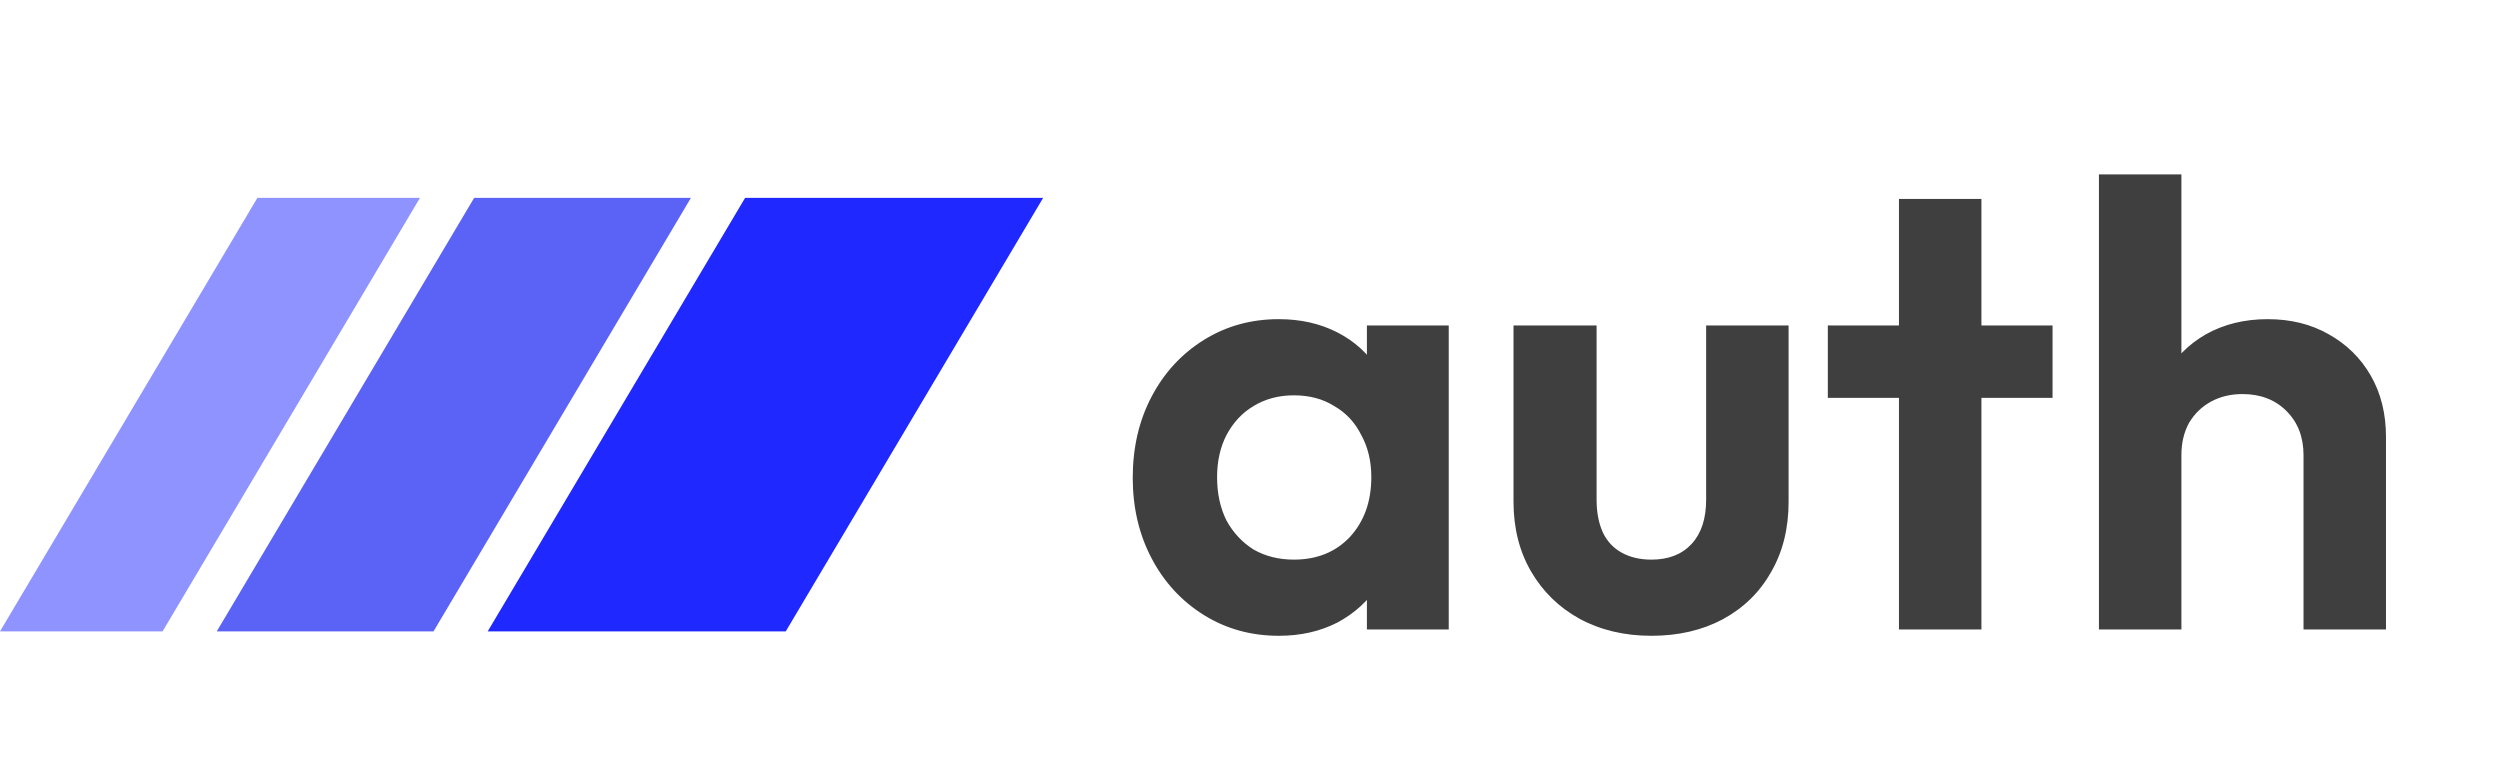
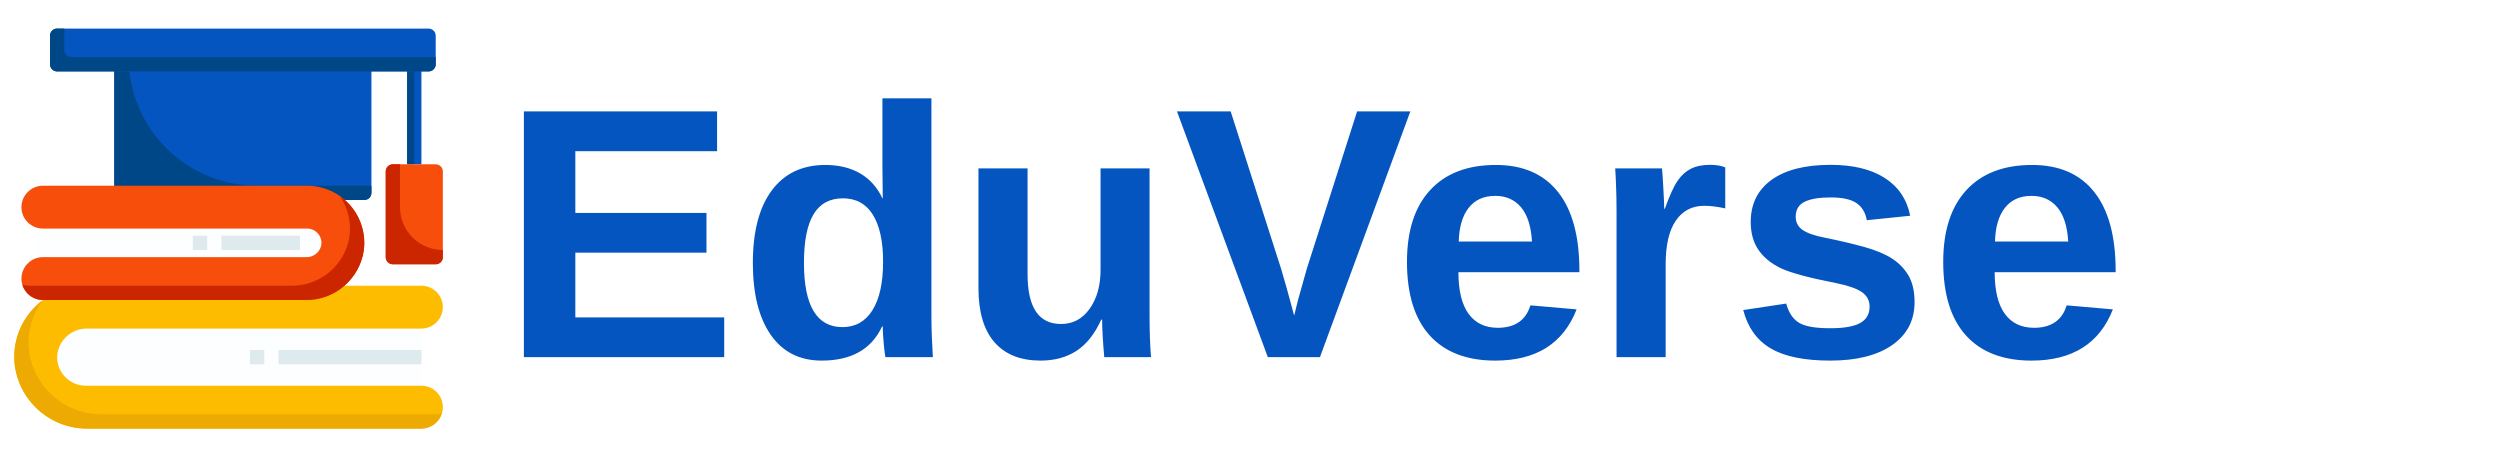
- <svg xmlns="http://www.w3.org/2000/svg" width="139" height="43" viewBox="0 0 139 43" fill="none">
-   <path d="M41.429 11H58L43.688 35.104H27.117L41.429 11Z" fill="#1E28FF" />
-   <path d="M26.364 11H38.416L24.104 35.104H12.052L26.364 11Z" fill="#5B62F6" />
-   <path d="M14.312 11H23.351L9.039 35.104H0L14.312 11Z" fill="#8E93FF" />
-   <path d="M71.1 35.35C69.56 35.35 68.172 34.965 66.935 34.195C65.698 33.425 64.73 32.375 64.03 31.045C63.33 29.715 62.98 28.222 62.98 26.565C62.98 24.885 63.33 23.38 64.03 22.05C64.73 20.72 65.698 19.67 66.935 18.9C68.172 18.13 69.56 17.745 71.1 17.745C72.313 17.745 73.398 17.99 74.355 18.48C75.312 18.97 76.07 19.658 76.63 20.545C77.213 21.408 77.528 22.388 77.575 23.485V29.575C77.528 30.695 77.213 31.687 76.63 32.55C76.07 33.413 75.312 34.102 74.355 34.615C73.398 35.105 72.313 35.35 71.1 35.35ZM71.94 31.115C73.223 31.115 74.262 30.695 75.055 29.855C75.848 28.992 76.245 27.883 76.245 26.53C76.245 25.643 76.058 24.862 75.685 24.185C75.335 23.485 74.833 22.948 74.18 22.575C73.55 22.178 72.803 21.98 71.94 21.98C71.1 21.98 70.353 22.178 69.7 22.575C69.07 22.948 68.568 23.485 68.195 24.185C67.845 24.862 67.67 25.643 67.67 26.53C67.67 27.44 67.845 28.245 68.195 28.945C68.568 29.622 69.07 30.158 69.7 30.555C70.353 30.928 71.1 31.115 71.94 31.115ZM76 35V30.45L76.735 26.32L76 22.26V18.095H80.55V35H76ZM91.816 35.35C90.323 35.35 88.993 35.035 87.826 34.405C86.683 33.775 85.784 32.9 85.131 31.78C84.478 30.66 84.151 29.365 84.151 27.895V18.095H88.771V27.79C88.771 28.49 88.888 29.097 89.121 29.61C89.355 30.1 89.704 30.473 90.171 30.73C90.638 30.987 91.186 31.115 91.816 31.115C92.773 31.115 93.519 30.823 94.056 30.24C94.593 29.657 94.861 28.84 94.861 27.79V18.095H99.446V27.895C99.446 29.388 99.12 30.695 98.466 31.815C97.836 32.935 96.938 33.81 95.771 34.44C94.628 35.047 93.309 35.35 91.816 35.35ZM105.582 35V11.06H110.167V35H105.582ZM101.627 22.12V18.095H114.122V22.12H101.627ZM128.076 35V25.305C128.076 24.302 127.761 23.485 127.131 22.855C126.501 22.225 125.684 21.91 124.681 21.91C124.028 21.91 123.444 22.05 122.931 22.33C122.418 22.61 122.009 23.007 121.706 23.52C121.426 24.033 121.286 24.628 121.286 25.305L119.501 24.395C119.501 23.065 119.781 21.91 120.341 20.93C120.901 19.927 121.671 19.145 122.651 18.585C123.654 18.025 124.798 17.745 126.081 17.745C127.364 17.745 128.496 18.025 129.476 18.585C130.479 19.145 131.261 19.915 131.821 20.895C132.381 21.875 132.661 23.007 132.661 24.29V35H128.076ZM116.701 35V9.695H121.286V35H116.701Z" fill="#3F3F3F" />
+ <svg xmlns="http://www.w3.org/2000/svg" viewBox="0 0 350 64" fill="#000000">
+   <g id="_15_Knowleade">
+     <rect height="14" style="fill:#0455bf" width="2" x="57" y="9" />
+     <rect height="14" style="fill:#004787" width="1" x="57" y="9" />
+     <path d="M61,37H55a1,1,0,0,1-1-1V24a1,1,0,0,1,1-1h6a1,1,0,0,1,1,1V36A1,1,0,0,1,61,37Z" style="fill:#f74e0c" />
+     <path d="M62,35a6,6,0,0,1-6-6V23H55a1,1,0,0,0-1,1V36a1,1,0,0,0,1,1h6a1,1,0,0,0,1-1V35Z" style="fill:#cc2600" />
+     <path d="M51,28H17a1,1,0,0,1-1-1V9a1,1,0,0,1,1-1H51a1,1,0,0,1,1,1V27A1,1,0,0,1,51,28Z" style="fill:#0455bf" />
+     <path d="M36,26A18,18,0,0,1,18,8H17a1,1,0,0,0-1,1V27a1,1,0,0,0,1,1H51a1,1,0,0,0,1-1V26Z" style="fill:#004787" />
+     <path d="M60,10H8A1,1,0,0,1,7,9V5A1,1,0,0,1,8,4H60a1,1,0,0,1,1,1V9A1,1,0,0,1,60,10Z" style="fill:#0455bf" />
+     <path d="M10,8A1,1,0,0,1,9,7V4H8A1,1,0,0,0,7,5V9a1,1,0,0,0,1,1H60a1,1,0,0,0,1-1V8Z" style="fill:#004787" />
+     <path d="M58,56H12a6.013,6.013,0,0,1-5.976-6.6,6.185,6.185,0,0,1,6.2-5.4H58a1,1,0,0,1,1,1V55A1,1,0,0,1,58,56Z" style="fill:#fdfeff" />
+     <path d="M42.88,38H6a1,1,0,0,1-1-1V31a1,1,0,0,1,1-1H43a4,4,0,0,1,3.923,4.788A4.058,4.058,0,0,1,42.88,38Z" style="fill:#fdfeff" />
+     <path d="M59,60H12.32a10.2,10.2,0,0,1-10.3-9.313A9.927,9.927,0,0,1,4.7,43.173,10.035,10.035,0,0,1,12,40H59a3,3,0,0,1,3,3,3.017,3.017,0,0,1-3,3H12.22a4.166,4.166,0,0,0-4.2,3.6,3.969,3.969,0,0,0,1.02,3.083A4.015,4.015,0,0,0,12,54H59a3,3,0,0,1,3,3,3.017,3.017,0,0,1-3,3Z" style="fill:#febc00" />
+     <path d="M61,58H14.32a10.2,10.2,0,0,1-10.3-9.313,9.91,9.91,0,0,1,1.96-6.651,9.87,9.87,0,0,0-3.96,8.651A10.2,10.2,0,0,0,12.32,60H59a2.987,2.987,0,0,0,2.86-2.139A3,3,0,0,1,61,58Z" style="fill:#edaa03" />
+     <path d="M42.76,42H6a3,3,0,0,1-3-3,3.017,3.017,0,0,1,3-3H42.88a2.082,2.082,0,0,0,2.078-1.587A2,2,0,0,0,43,32H6a3,3,0,0,1-3-3,3.017,3.017,0,0,1,3-3H43a8.008,8.008,0,0,1,7.933,9.046h0A8.139,8.139,0,0,1,42.76,42Z" style="fill:#f74e0c" />
+     <path d="M49.009,28.723a7.979,7.979,0,0,0-1.436-1.273,8.033,8.033,0,0,1,1.36,5.6A8.139,8.139,0,0,1,40.76,40H4a2.943,2.943,0,0,1-.859-.141A2.993,2.993,0,0,0,6,42H42.76a8.139,8.139,0,0,0,8.173-6.954A8.024,8.024,0,0,0,49.009,28.723Z" style="fill:#cc2600" />
+     <rect height="2" style="fill:#dfeaef" width="11" x="31" y="33" />
+     <rect height="2" style="fill:#dfeaef" width="20" x="39" y="49" />
+     <rect height="2" style="fill:#dfeaef" width="2" x="35" y="49" />
+     <rect height="2" style="fill:#dfeaef" width="2" x="27" y="33" />
+   </g>
+   <text x="70" y="50" font-size="50" font-family="Arial, Helvetica, sans-serif" fill="#0455bf" font-weight="bold">
+     EduVerse
+   </text>
</svg>
